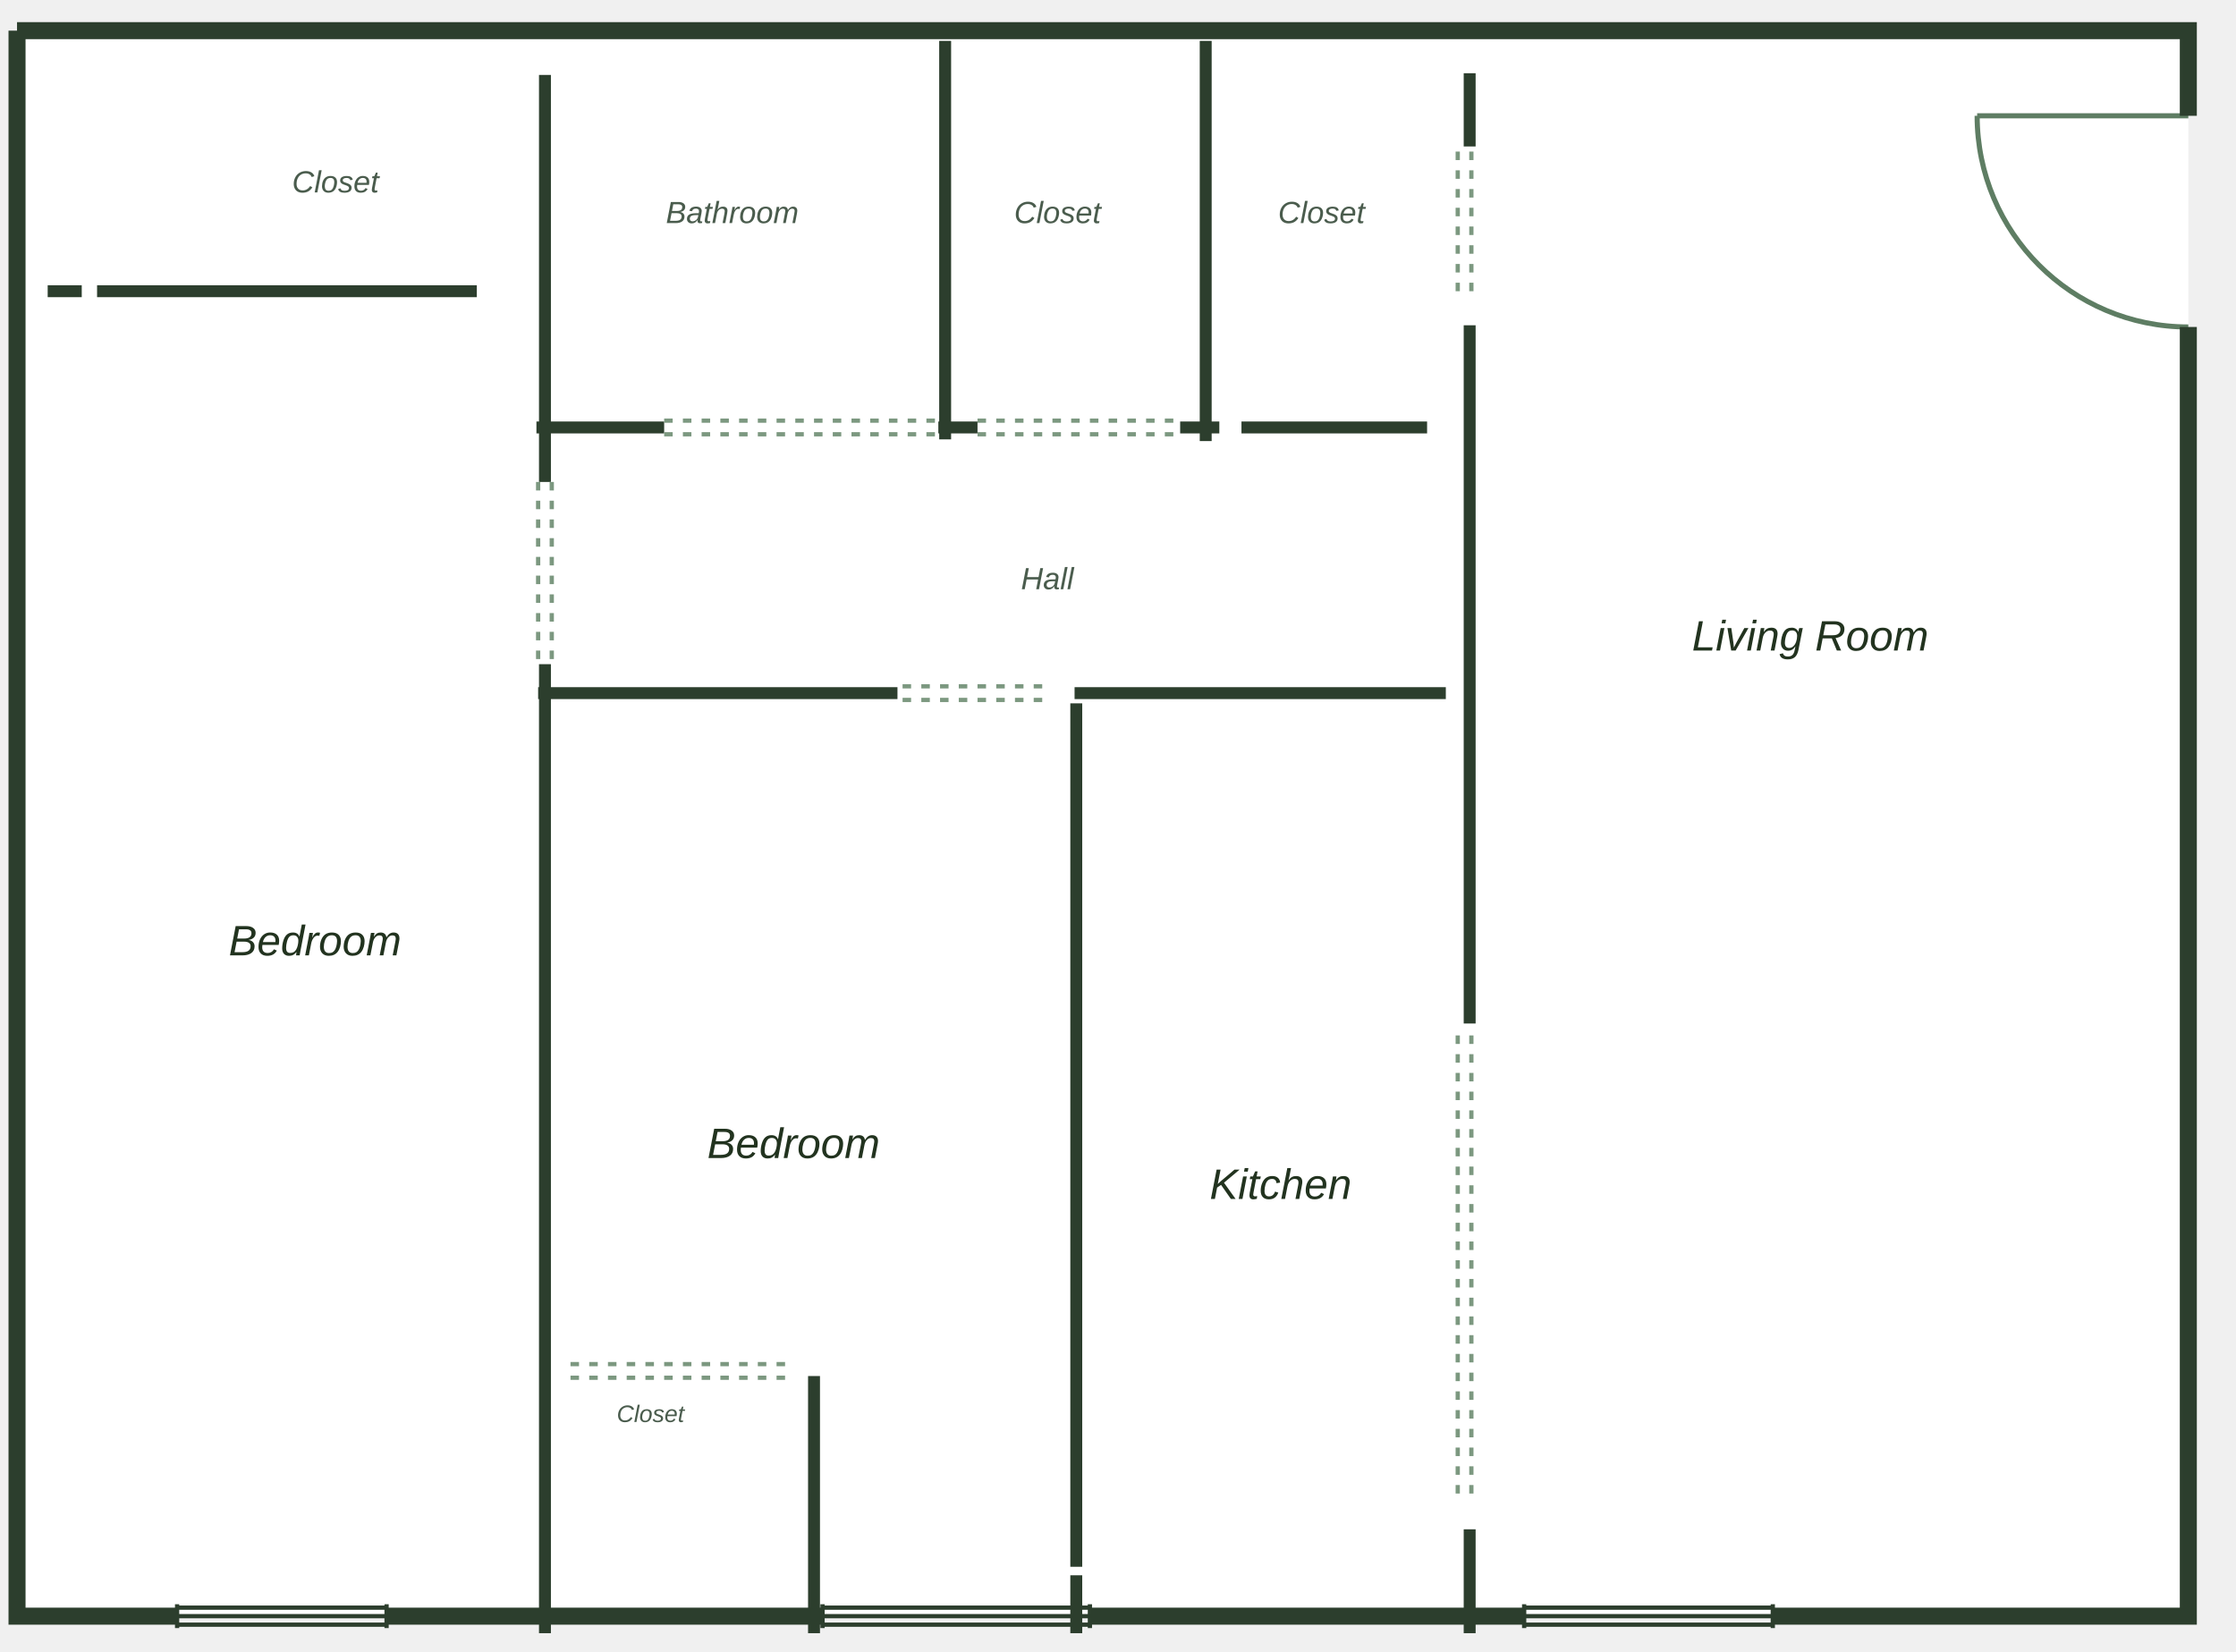
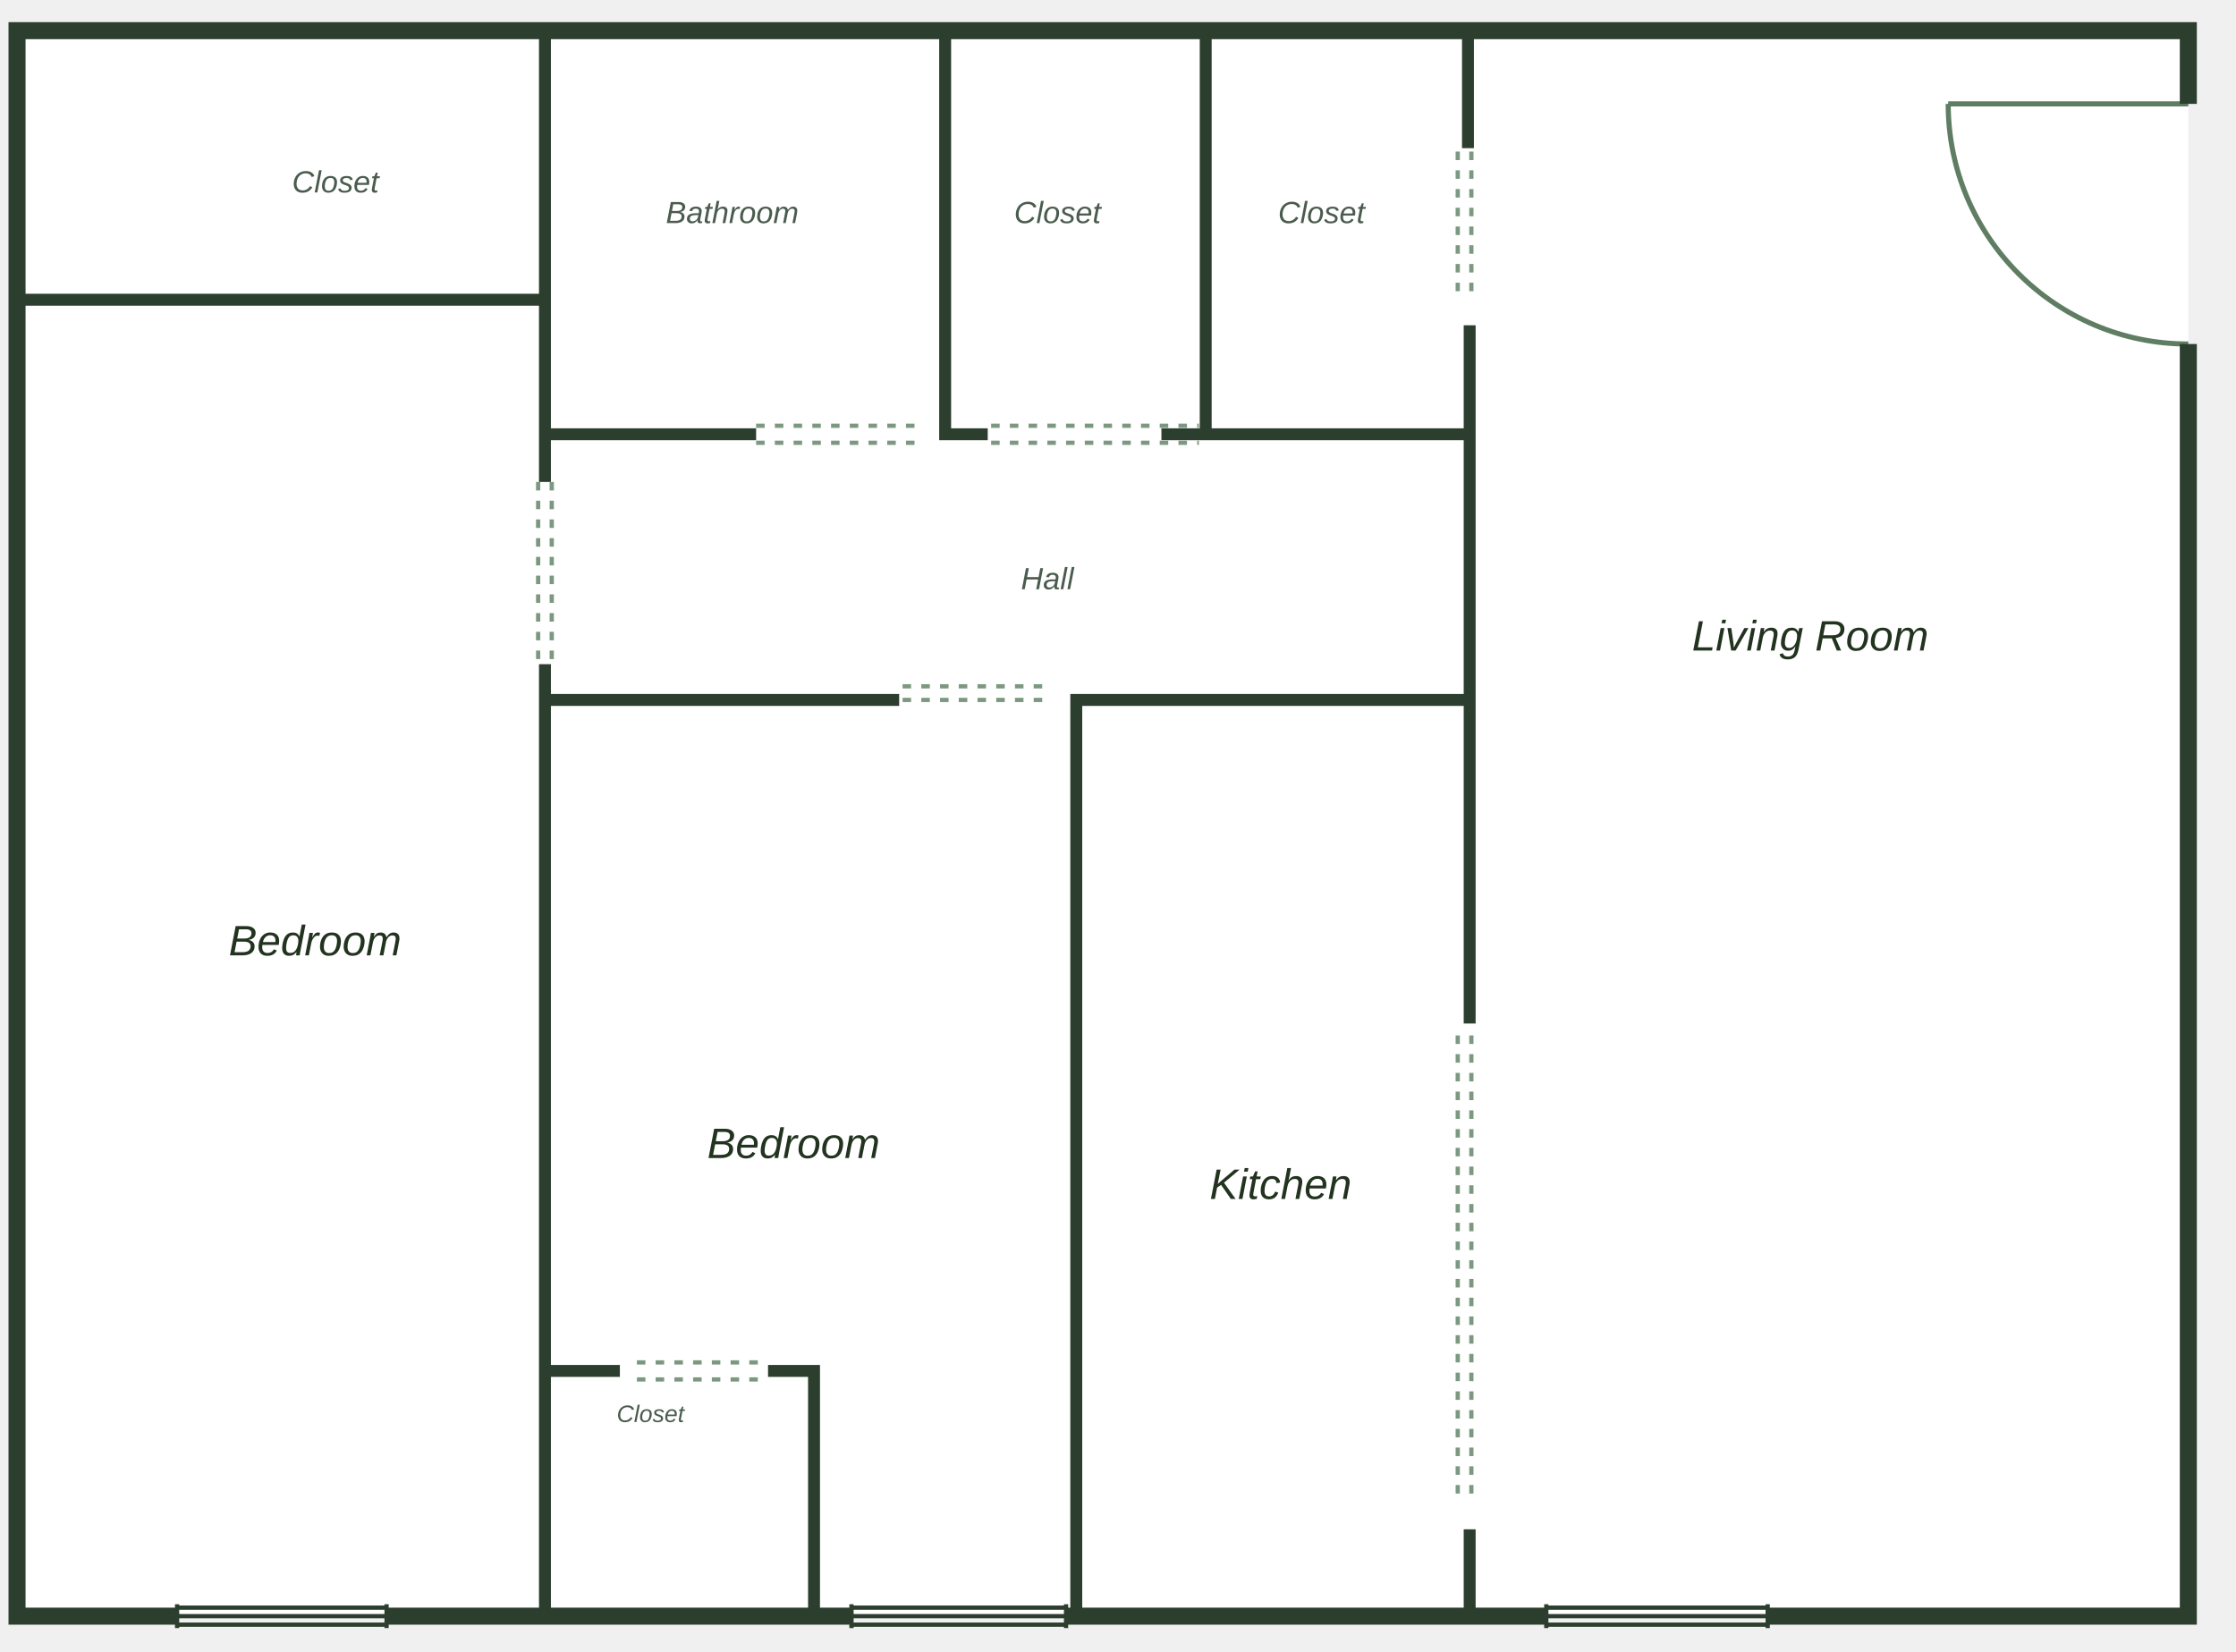
<svg xmlns="http://www.w3.org/2000/svg" width="1313" height="970" viewBox="0 0 1313 970" preserveAspectRatio="xMidYMid meet" role="img" aria-label="Prince Frederick Village two-bedroom floor plan">
  <defs>
    <style>
    .fp{fill:#FFFFFF}
    .w{fill:none;stroke:#2C3E2D;stroke-width:7;stroke-linecap:butt}
    .wo{fill:none;stroke:#2C3E2D;stroke-width:10;stroke-linecap:butt}
    .d{fill:none;stroke:#7C9880;stroke-width:2.5;stroke-dasharray:5 6}
    .arc{fill:none;stroke:#5E7D63;stroke-width:3}
    .win{fill:none;stroke:#2C3E2D;stroke-width:2.5}
    .st{fill:none;stroke:#2C3E2D;stroke-width:2.5}
    .rm{fill:#22331F;font-family:'Helvetica Neue',Arial,sans-serif;font-size:25px;font-style:italic;text-anchor:middle}
    .cl{fill:#4A5C4D;font-family:'Helvetica Neue',Arial,sans-serif;font-size:18px;font-style:italic;text-anchor:middle}
    .sm{fill:#4A5C4D;font-family:'Helvetica Neue',Arial,sans-serif;font-size:14px;font-style:italic;text-anchor:middle}
  </style>
  </defs>
  <rect class="fp" x="10" y="18" width="1275" height="931" />
-   <path class="w" d="M320,44 V283 M320,390 V959 M478,808 V959 M555,24 V258 M632,413 V920 M632,925 V959 M708,24 V259 M863,43 V86 M863,191 V601 M863,898 V959 M28,171 H48 M57,171 H280 M315,251 H390 M551,251 H574 M693,251 H716 M729,251 H838 M316,407 H527 M631,407 H849" />
-   <path class="d" d="M530,403 H614 M530,411 H614 M316,283 V390 M324,283 V390 M390,247 H551 M390,255 H551 M574,247 H693 M574,255 H693 M335,801 H462 M335,809 H462 M856,89 V173 M864,89 V173 M856,608 V880 M864,608 V880" />
-   <path class="arc" d="M1285,68 H1161 M1161,68 A124,124 0 0 0 1285,192" />
+   <path class="w" d="M10,176 L320,176 M320,255 L444,255 M580,255 L555,255 L555,18 M682,255 L863,255 M320,411 L528,411 M863,411 L632,411 L632,949 M320,805 L364,805 M451,805 L478,805 L478,949 M320,18 L320,283 M320,390 L320,949 M708,18 L708,255 M862,18 L862,87 M863,191 L863,601 M863,898 L863,949" />
+   <path class="d" d="M530,403 H614 M530,411 H614 M316,283 V390 M324,283 V390 M856,89 V173 M864,89 V173 M856,608 V880 M864,608 V880" />
+   <path class="arc" d="M1285,61 H1144 M1285,202 A141,141 0 0 1 1144,61" />
  <path class="win" d="M104,944 H227 M104,949 H227 M104,954 H227 M104,942 V956 M227,942 V956" />
-   <path class="win" d="M483,944 H640 M483,949 H640 M483,954 H640 M483,942 V956 M640,942 V956" />
-   <path class="win" d="M895,944 H1041 M895,949 H1041 M895,954 H1041 M895,942 V956 M1041,942 V956" />
-   <path class="wo" d="M10,18 H1285 V68 M1285,192 V949 H1041 M895,949 H640 M483,949 H227 M104,949 H10 V18" />
+   <path class="win" d="M500,944 H626 M500,949 H626 M500,954 H626 M500,942 V956 M626,942 V956" />
+   <path class="win" d="M908,944 H1038 M908,949 H1038 M908,954 H1038 M908,942 V956 M1038,942 V956" />
+   <path class="d" d="M444,250.0 H539" />
+   <path class="d" d="M444,260.0 H539" />
+   <path class="d" d="M582,250.0 H704" />
+   <path class="d" d="M582,260.0 H704" />
+   <path class="d" d="M374,800.0 H448" />
+   <path class="d" d="M374,810.0 H448" />
+   <path class="wo" d="M10,18 H1285 V61 M1285,202 V949 H1038 M908,949 H626 M500,949 H227 M104,949 H10 V18 H20" />
  <text class="cl" x="197" y="113">Closet</text>
  <text class="cl" x="430" y="131">Bathroom</text>
  <text class="cl" x="621" y="131">Closet</text>
  <text class="cl" x="776" y="131">Closet</text>
  <text class="rm" x="1063" y="382">Living Room</text>
  <text class="rm" x="185" y="561">Bedroom</text>
  <text class="rm" x="466" y="680">Bedroom</text>
  <text class="cl" x="615" y="346">Hall</text>
  <text class="rm" x="752" y="704">Kitchen</text>
  <text class="sm" x="382" y="835">Closet</text>
</svg>
